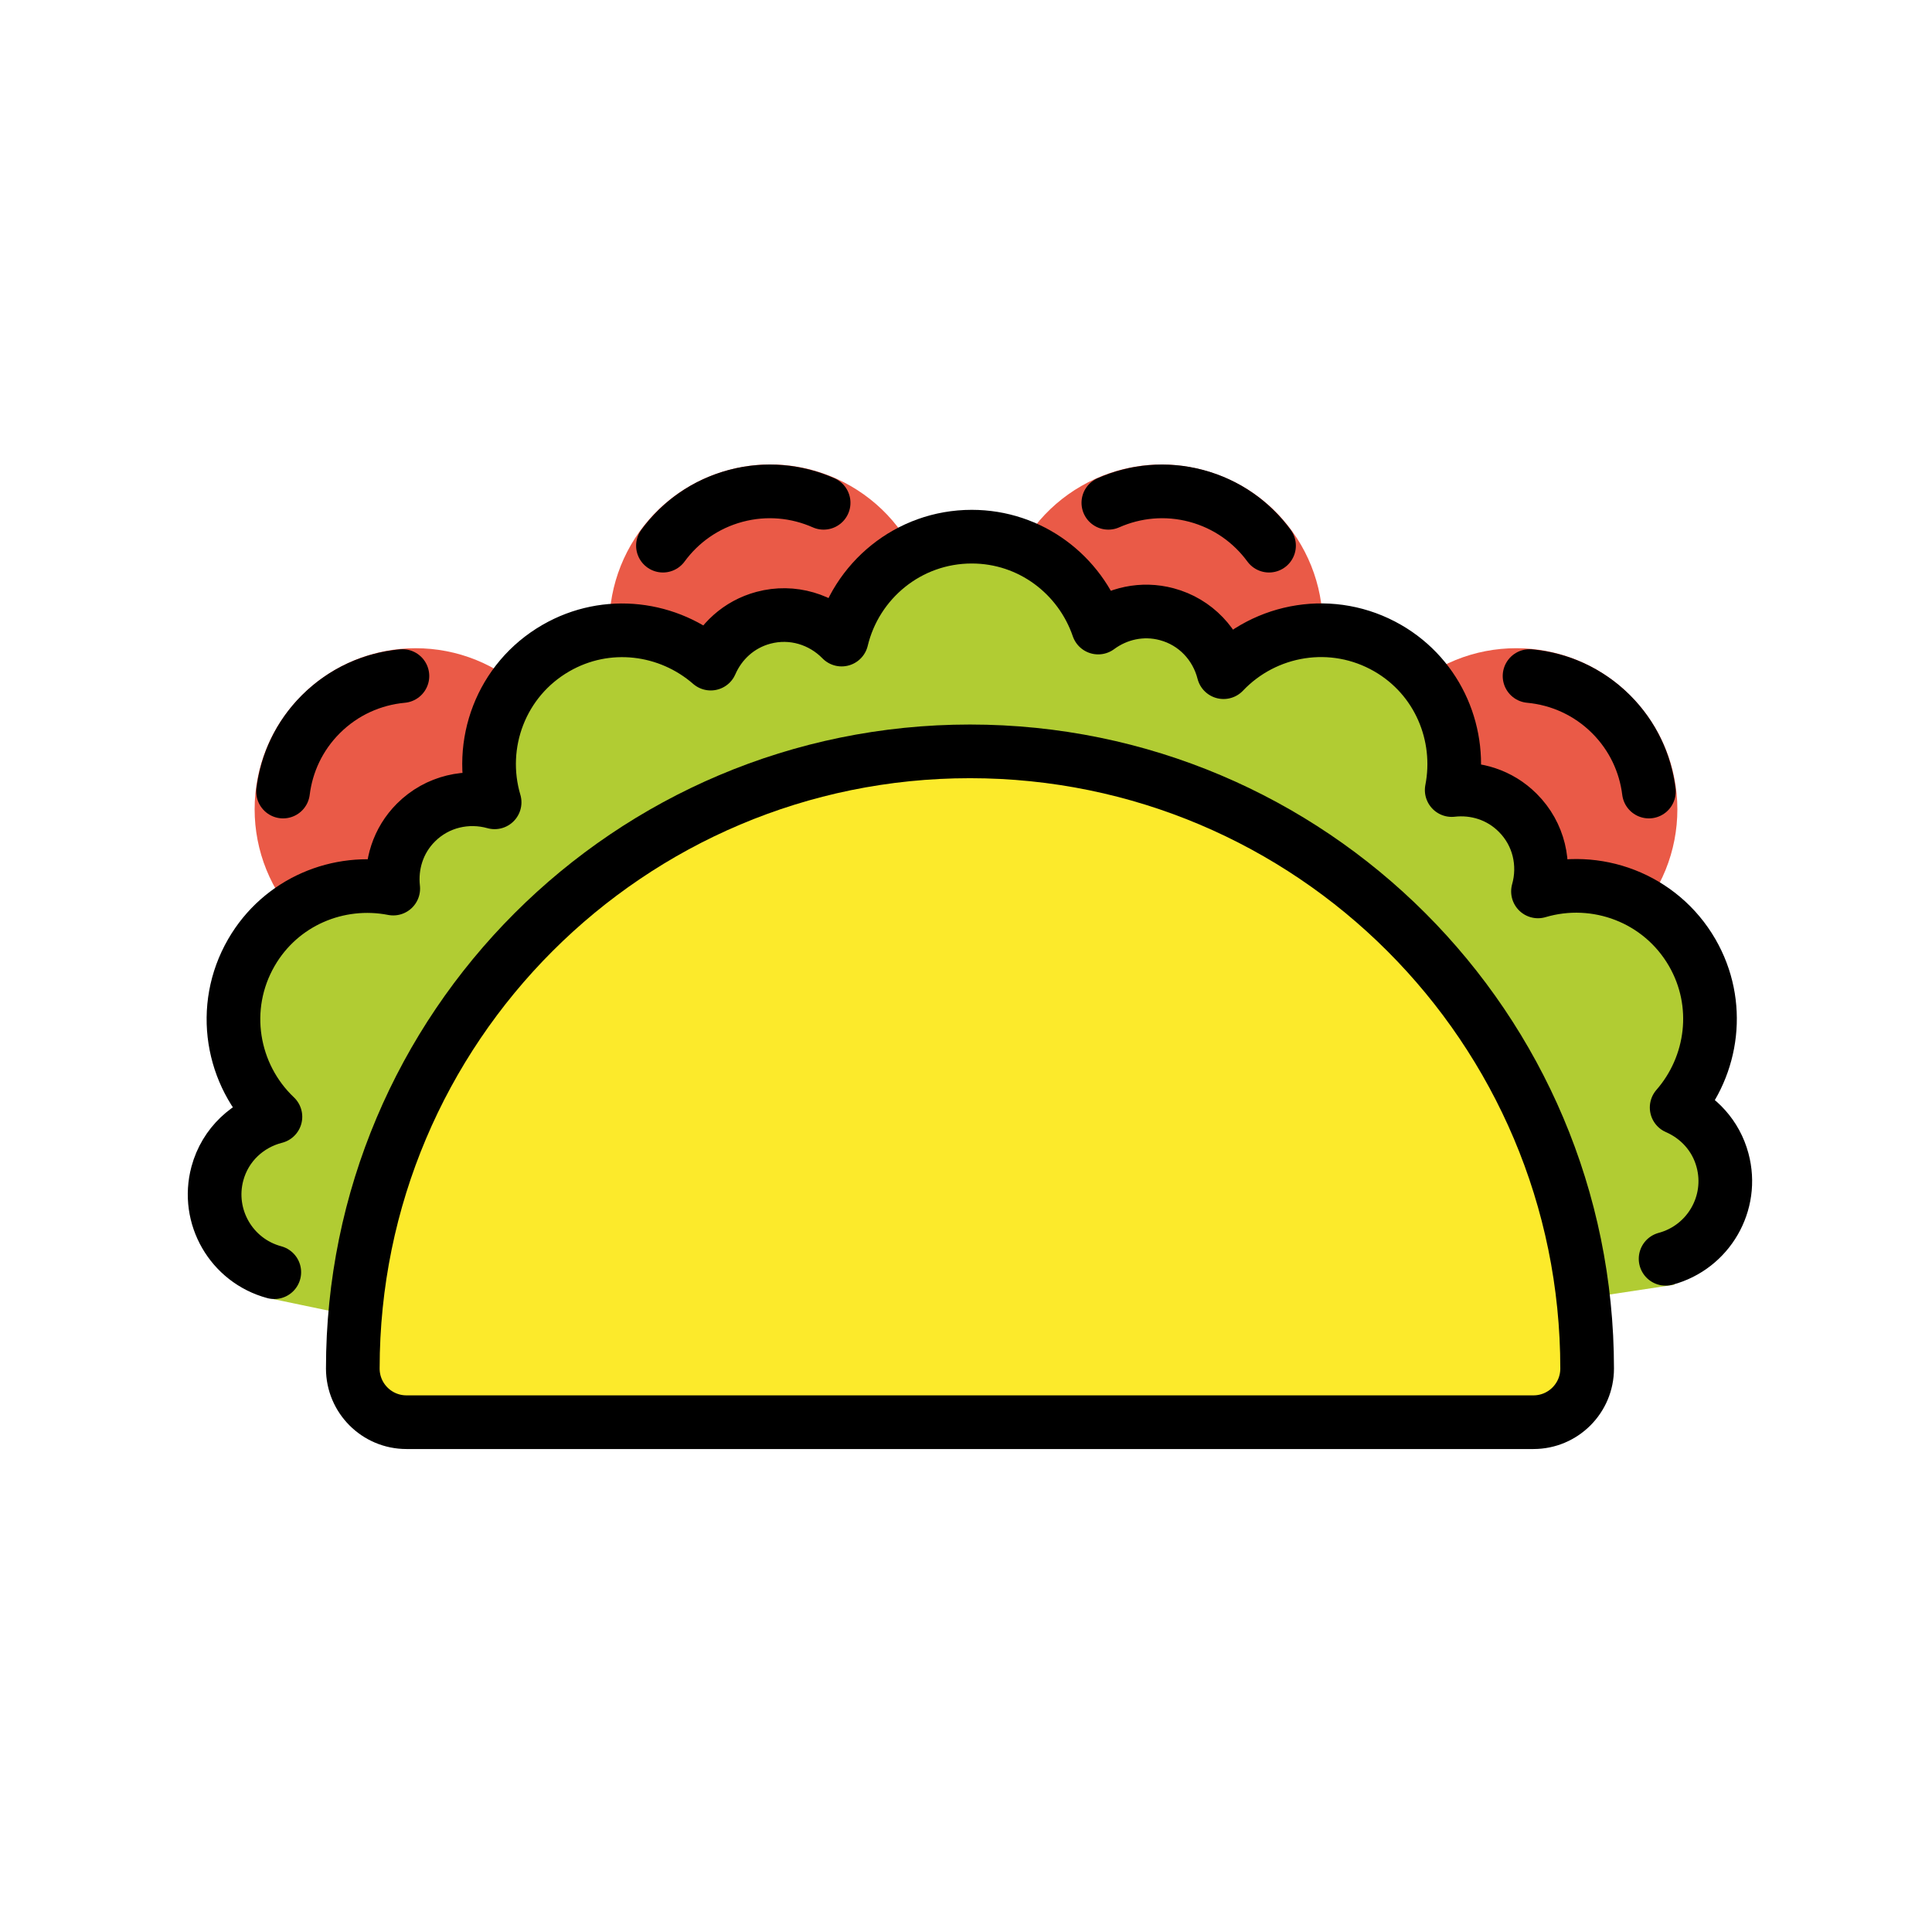
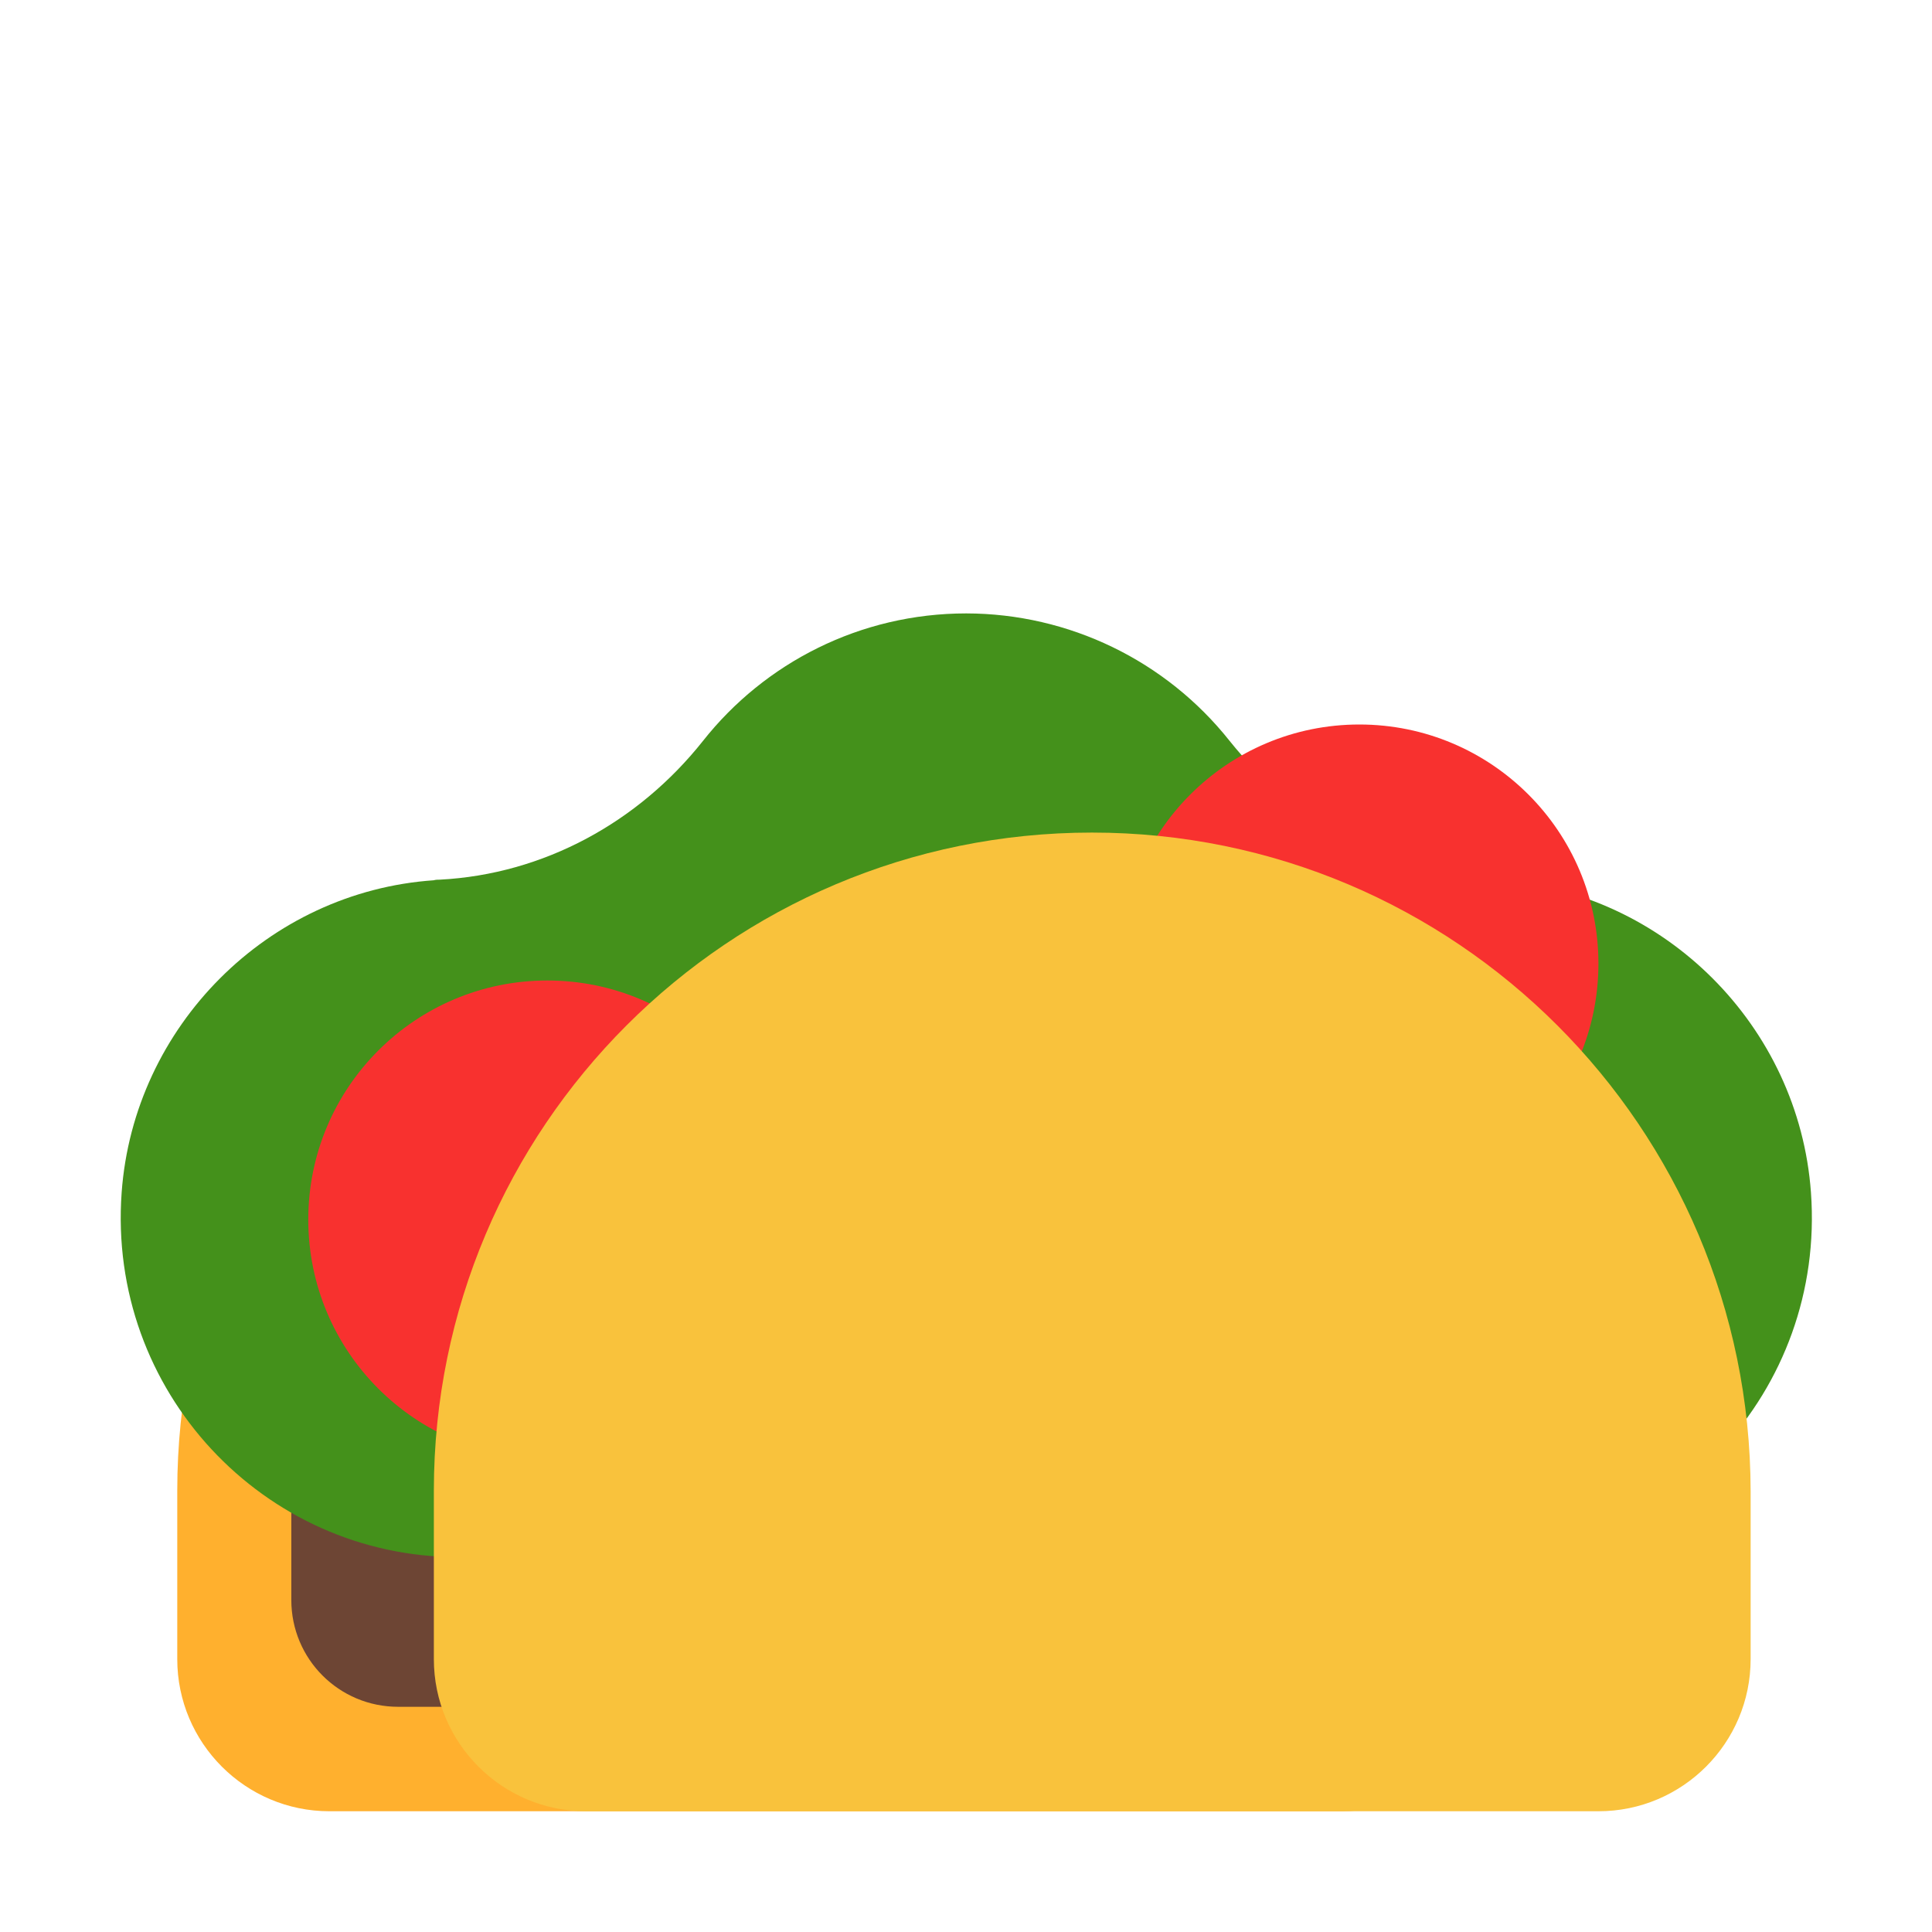
- <svg xmlns="http://www.w3.org/2000/svg" id="emoji" viewBox="0 0 72 72">
-   <g id="color">
-     <ellipse cx="28.707" cy="23.311" rx="5.999" ry="5.999" transform="matrix(0.9659 -0.2588 0.2588 0.9659 -5.0542 8.2223)" fill="#ea5a47" stroke="none" />
-     <ellipse cx="15.49" cy="30.155" rx="6" ry="6" transform="matrix(0.7071 -0.7071 0.7071 0.7071 -16.7863 19.7875)" fill="#ea5a47" stroke="none" />
-     <ellipse cx="56.511" cy="30.153" rx="5.997" ry="6.002" transform="matrix(0.7072 -0.707 0.707 0.7072 -4.7714 48.7851)" fill="#ea5a47" stroke="none" />
-     <path fill="#ea5a47" stroke="none" d="M49.089,24.86c-0.859,3.201-4.145,5.095-7.347,4.239c-3.201-0.855-5.099-4.143-4.243-7.345 c0.853-3.197,4.147-5.096,7.345-4.235C48.042,18.371,49.946,21.661,49.089,24.86z" />
-     <path fill="#b1cc33" stroke="none" d="M57.441,48.628l4.958-0.75l-0.327-0.966c1.601-0.43,2.553-2.074,2.121-3.674 c-0.246-0.919-0.898-1.611-1.709-1.964c1.365-1.565,1.676-3.873,0.58-5.772c-1.182-2.043-3.582-2.924-5.748-2.282 c0.285-1.011,0.043-2.136-0.754-2.93c-0.672-0.674-1.584-0.947-2.46-0.847c0.399-2.039-0.486-4.192-2.385-5.289 c-2.045-1.179-4.564-0.742-6.119,0.896c-0.258-1.017-1.031-1.871-2.117-2.16 c-0.919-0.247-1.846-0.027-2.555,0.497c-0.674-1.965-2.518-3.387-4.711-3.387c-2.358,0-4.322,1.639-4.85,3.835 c-0.732-0.75-1.83-1.103-2.915-0.812c-0.919,0.246-1.611,0.898-1.964,1.708c-1.565-1.364-3.873-1.674-5.771-0.577 c-2.043,1.18-2.925,3.58-2.282,5.746c-1.011-0.283-2.137-0.041-2.932,0.754 c-0.673,0.672-0.946,1.584-0.846,2.461c-2.038-0.398-4.191,0.486-5.288,2.386 c-1.179,2.043-0.742,4.564,0.896,6.118c-1.017,0.259-1.87,1.031-2.162,2.117 c-0.429,1.601,0.521,3.245,2.121,3.675l-0.028,1.005l3.119,0.651" />
-     <path fill="#fcea2b" stroke="none" d="M15.148,53.001c-1.105,0-2-0.895-2-2c0-12.702,10.298-23,23-23c12.702,0,23,10.298,23,23 c0,1.105-0.896,2-2,2H15.148z" />
-   </g>
-   <g id="hair" />
-   <g id="skin" />
-   <g id="skin-shadow" />
-   <g id="line">
-     <path fill="none" stroke="#000000" stroke-linecap="round" stroke-linejoin="round" stroke-miterlimit="10" stroke-width="2" d="M15.148,53.001c-1.105,0-2-0.895-2-2c0-12.702,10.298-23,23-23c12.701,0,23,10.298,23,23c0,1.105-0.896,2-2,2H15.148z" />
-     <path fill="none" stroke="#000000" stroke-linecap="round" stroke-linejoin="round" stroke-miterlimit="10" stroke-width="2" d="M62.072,46.912c1.601-0.43,2.553-2.074,2.121-3.674c-0.246-0.919-0.898-1.611-1.709-1.964 c1.365-1.565,1.676-3.873,0.58-5.772c-1.182-2.043-3.582-2.924-5.748-2.282c0.285-1.011,0.043-2.136-0.754-2.93 c-0.672-0.674-1.584-0.947-2.461-0.847c0.398-2.039-0.486-4.192-2.385-5.289 c-2.045-1.179-4.564-0.742-6.118,0.896c-0.258-1.017-1.031-1.871-2.117-2.16 c-0.919-0.247-1.846-0.027-2.555,0.497c-0.674-1.965-2.518-3.387-4.711-3.387c-2.358,0-4.323,1.639-4.85,3.835 c-0.733-0.75-1.829-1.103-2.915-0.812c-0.919,0.246-1.611,0.898-1.963,1.708c-1.566-1.364-3.873-1.674-5.772-0.577 c-2.044,1.18-2.925,3.58-2.282,5.746c-1.01-0.283-2.137-0.041-2.932,0.754 c-0.673,0.672-0.945,1.584-0.846,2.461c-2.039-0.398-4.191,0.486-5.288,2.386 c-1.179,2.043-0.742,4.564,0.897,6.118c-1.018,0.259-1.871,1.031-2.163,2.117 c-0.429,1.601,0.521,3.245,2.121,3.675" />
-     <path fill="none" stroke="#000000" stroke-linecap="round" stroke-linejoin="round" stroke-miterlimit="10" stroke-width="2" d="M14.997,25.194c-1.11,0.103-2.191,0.574-3.042,1.425c-0.811,0.811-1.275,1.827-1.406,2.88" />
-     <path fill="none" stroke="#000000" stroke-linecap="round" stroke-linejoin="round" stroke-miterlimit="10" stroke-width="2" d="M30.694,18.738c-0.997-0.441-2.143-0.561-3.281-0.257c-1.134,0.304-2.064,0.977-2.707,1.854" />
-     <path fill="none" stroke="#000000" stroke-linecap="round" stroke-linejoin="round" stroke-miterlimit="10" stroke-width="2" d="M41.305,18.738c0.997-0.441,2.143-0.561,3.281-0.257c1.134,0.304,2.064,0.977,2.707,1.854" />
-     <path fill="none" stroke="#000000" stroke-linecap="round" stroke-linejoin="round" stroke-miterlimit="10" stroke-width="2" d="M57.002,25.194c1.109,0.103,2.189,0.574,3.041,1.425c0.81,0.811,1.275,1.827,1.406,2.88" />
+ <svg xmlns="http://www.w3.org/2000/svg" width="1em" height="1em" viewBox="0 0 32 32">
+   <g fill="none">
+     <path fill="#ffb02e" d="M13.836 13.79c-6.02 0-10.9 4.88-10.9 10.9v2.79c0 1.39 1.13 2.52 2.52 2.52h16.77c1.39 0 2.52-1.13 2.52-2.52V24.7c-.01-6.03-4.89-10.91-10.91-10.91" />
+     <path fill="#6d4534" d="M12.475 16.89a7.65 7.65 0 0 0-7.65 7.65v1.96c0 .98.79 1.77 1.77 1.77h11.77c.98 0 1.77-.79 1.77-1.77v-1.96c-.01-4.22-3.44-7.65-7.66-7.65" />
+     <path fill="#44911b" d="M24.825 14.58c-.03 0-.07 0-.1-.01c-1.72-.09-3.28-.95-4.36-2.3a5.58 5.58 0 0 0-4.36-2.11c-1.76 0-3.34.82-4.36 2.11c-1.07 1.35-2.64 2.21-4.36 2.3c-.03 0-.07 0-.1.01c-2.75.19-4.97 2.42-5.17 5.17c-.24 3.29 2.35 6.04 5.57 6.04c2.94 0 5.35-2.29 5.57-5.19c.84.5 1.81.79 2.85.79s2.02-.29 2.85-.79c.22 2.9 2.63 5.19 5.57 5.19c3.23 0 5.81-2.75 5.57-6.04c-.2-2.76-2.43-4.98-5.17-5.17" />
+     <path fill="#f8312f" d="M26.475 15.96a3.96 3.96 0 1 1-7.92 0a3.96 3.96 0 0 1 7.92 0M13.026 20.2a3.96 3.96 0 1 1-7.92 0a3.96 3.96 0 0 1 7.92 0" />
+     <path fill="#f9c23c" d="M18.086 13.79c-6.02 0-10.9 4.88-10.9 10.9v2.79c0 1.39 1.13 2.52 2.52 2.52h16.77c1.39 0 2.52-1.13 2.52-2.52V24.7c-.01-6.03-4.89-10.91-10.91-10.91" />
  </g>
</svg>
